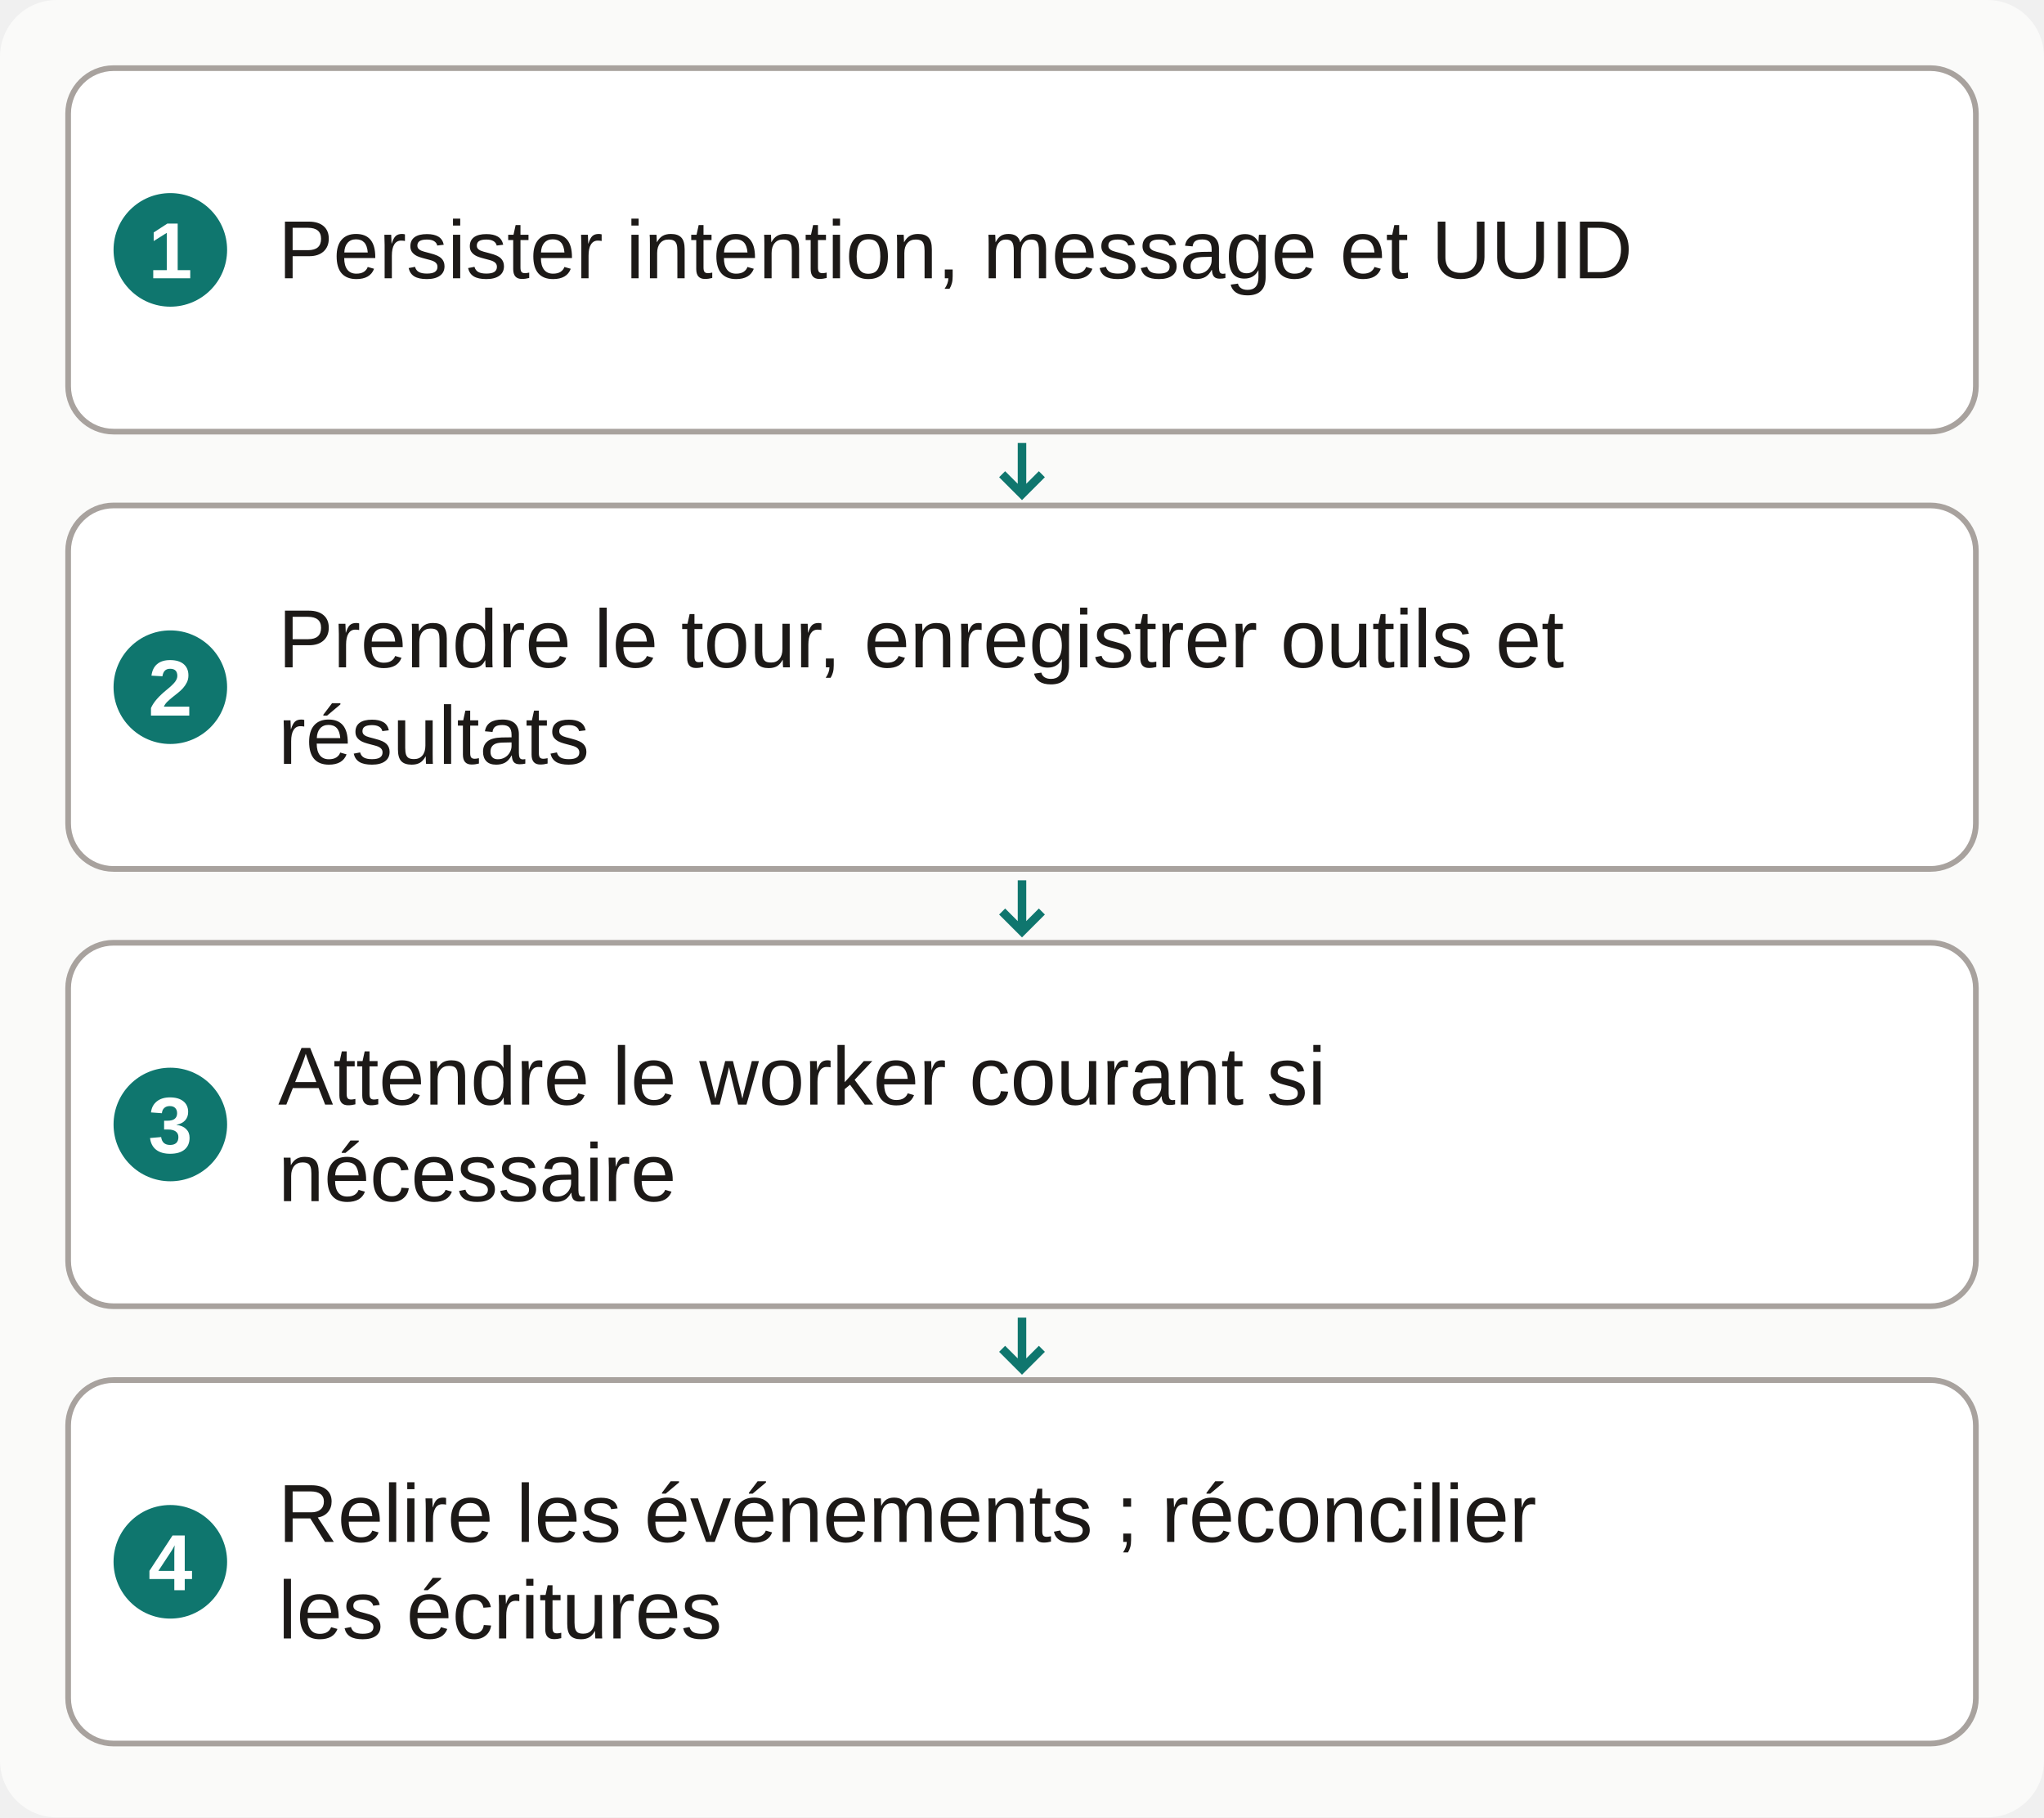
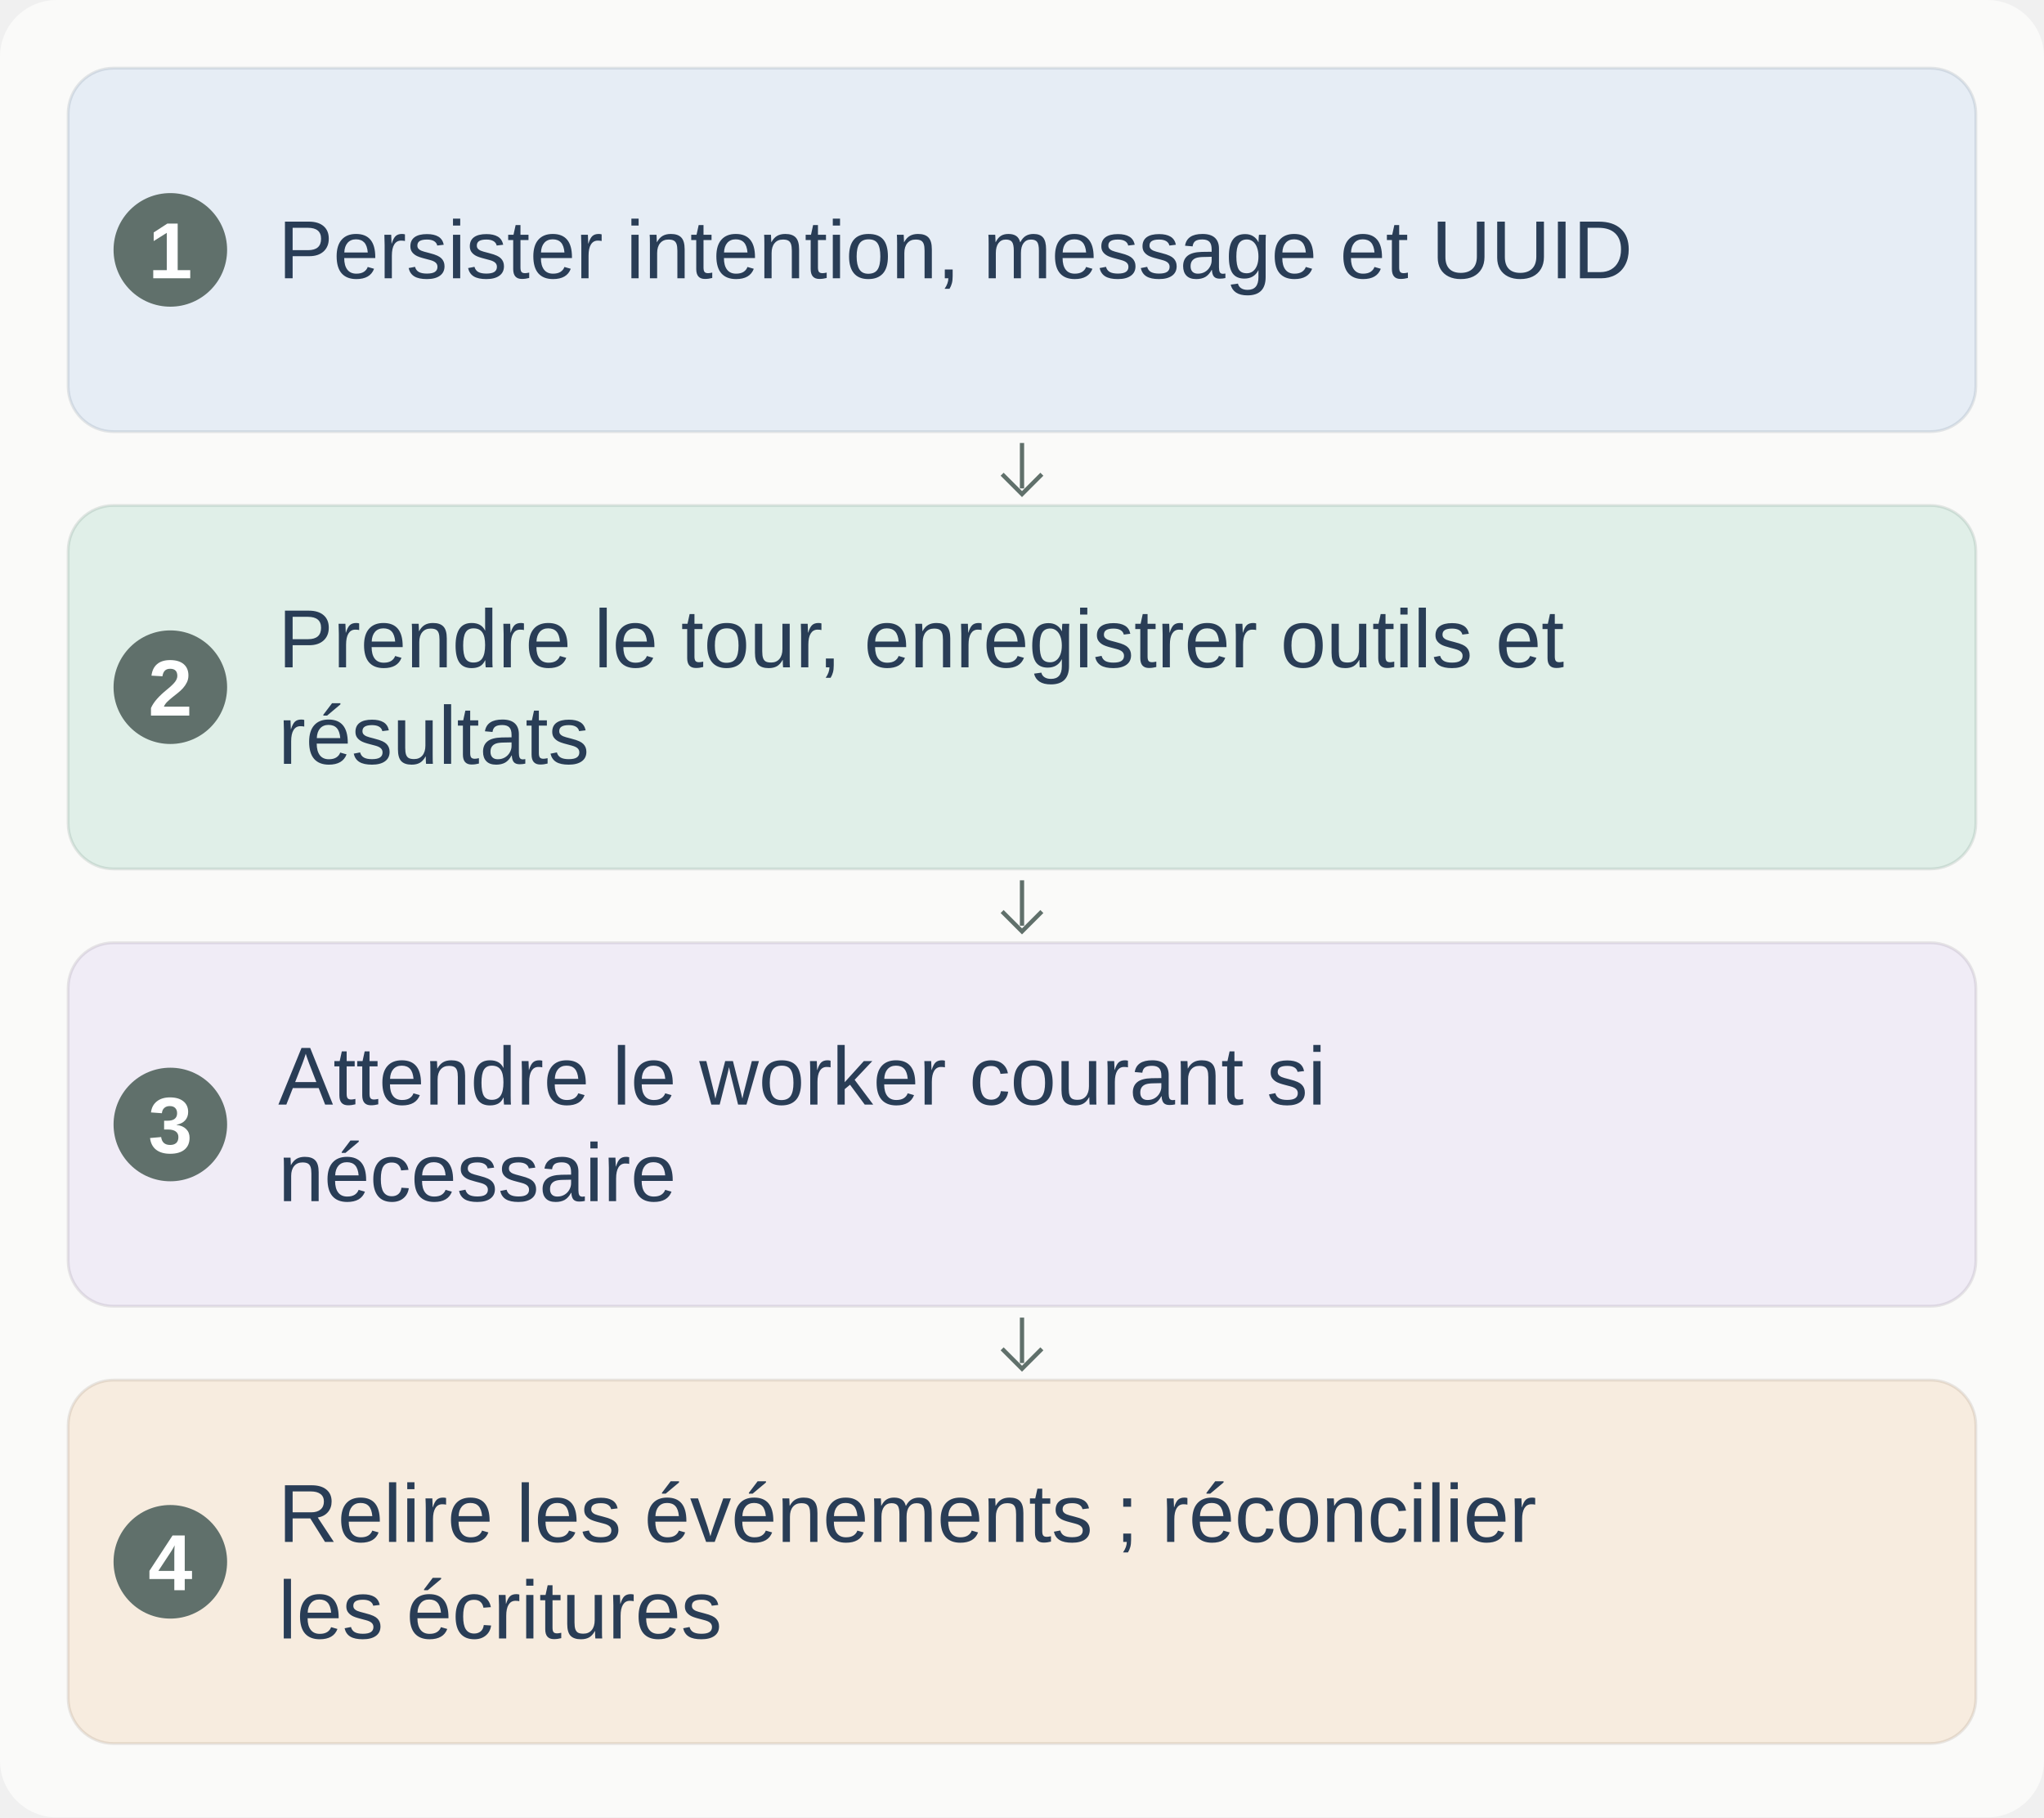
<svg xmlns="http://www.w3.org/2000/svg" width="720" height="640" viewBox="0 0 720 640" role="img" aria-labelledby="title desc">
  <rect width="720" height="640" rx="20" fill="#fafaf9" />
-   <rect x="24" y="24" width="672" height="128" rx="16" fill="#ffffff" stroke="#a8a29e" stroke-width="2" />
-   <circle cx="60" cy="88" r="20" fill="#0f766e" />
+   <rect x="24" y="24" width="672" height="128" rx="16" fill="#e6edf5" stroke="#293d56" stroke-width="1" stroke-opacity="0.12" />
+   <circle cx="60" cy="88" r="20" fill="#60706b" />
  <text x="60" y="98" text-anchor="middle" font-family="Arial, sans-serif" font-size="28" font-weight="700" fill="#ffffff">1</text>
-   <text x="98" y="98" font-family="Arial, sans-serif" font-size="29" fill="#1c1917">Persister intention, message et UUID</text>
-   <path d="M360 156v16m-7-5 7 7 7-7" fill="none" stroke="#0f766e" stroke-width="3" />
-   <rect x="24" y="178" width="672" height="128" rx="16" fill="#ffffff" stroke="#a8a29e" stroke-width="2" />
-   <circle cx="60" cy="242" r="20" fill="#0f766e" />
+   <text x="98" y="98" font-family="Arial, sans-serif" font-size="29" fill="#293d56">Persister intention, message et UUID</text>
+   <path d="M360 156v16m-7-5 7 7 7-7" fill="none" stroke="#60706b" stroke-width="1.5" />
+   <rect x="24" y="178" width="672" height="128" rx="16" fill="#e0efe8" stroke="#1e4436" stroke-width="1" stroke-opacity="0.12" />
+   <circle cx="60" cy="242" r="20" fill="#60706b" />
  <text x="60" y="252" text-anchor="middle" font-family="Arial, sans-serif" font-size="28" font-weight="700" fill="#ffffff">2</text>
-   <text x="98" y="235" font-family="Arial, sans-serif" font-size="29" fill="#1c1917">Prendre le tour, enregistrer outils et</text>
-   <text x="98" y="269" font-family="Arial, sans-serif" font-size="29" fill="#1c1917">résultats</text>
-   <path d="M360 310v16m-7-5 7 7 7-7" fill="none" stroke="#0f766e" stroke-width="3" />
-   <rect x="24" y="332" width="672" height="128" rx="16" fill="#ffffff" stroke="#a8a29e" stroke-width="2" />
-   <circle cx="60" cy="396" r="20" fill="#0f766e" />
+   <text x="98" y="235" font-family="Arial, sans-serif" font-size="29" fill="#293d56">Prendre le tour, enregistrer outils et</text>
+   <text x="98" y="269" font-family="Arial, sans-serif" font-size="29" fill="#293d56">résultats</text>
+   <path d="M360 310v16m-7-5 7 7 7-7" fill="none" stroke="#60706b" stroke-width="1.5" />
+   <rect x="24" y="332" width="672" height="128" rx="16" fill="#f0ecf6" stroke="#433352" stroke-width="1" stroke-opacity="0.12" />
+   <circle cx="60" cy="396" r="20" fill="#60706b" />
  <text x="60" y="406" text-anchor="middle" font-family="Arial, sans-serif" font-size="28" font-weight="700" fill="#ffffff">3</text>
-   <text x="98" y="389" font-family="Arial, sans-serif" font-size="29" fill="#1c1917">Attendre le worker courant si</text>
-   <text x="98" y="423" font-family="Arial, sans-serif" font-size="29" fill="#1c1917">nécessaire</text>
-   <path d="M360 464v16m-7-5 7 7 7-7" fill="none" stroke="#0f766e" stroke-width="3" />
-   <rect x="24" y="486" width="672" height="128" rx="16" fill="#ffffff" stroke="#a8a29e" stroke-width="2" />
-   <circle cx="60" cy="550" r="20" fill="#0f766e" />
+   <text x="98" y="389" font-family="Arial, sans-serif" font-size="29" fill="#293d56">Attendre le worker courant si</text>
+   <text x="98" y="423" font-family="Arial, sans-serif" font-size="29" fill="#293d56">nécessaire</text>
+   <path d="M360 464v16m-7-5 7 7 7-7" fill="none" stroke="#60706b" stroke-width="1.5" />
+   <rect x="24" y="486" width="672" height="128" rx="16" fill="#f7ecdf" stroke="#573e28" stroke-width="1" stroke-opacity="0.12" />
+   <circle cx="60" cy="550" r="20" fill="#60706b" />
  <text x="60" y="560" text-anchor="middle" font-family="Arial, sans-serif" font-size="28" font-weight="700" fill="#ffffff">4</text>
-   <text x="98" y="543" font-family="Arial, sans-serif" font-size="29" fill="#1c1917">Relire les événements ; réconcilier</text>
-   <text x="98" y="577" font-family="Arial, sans-serif" font-size="29" fill="#1c1917">les écritures</text>
+   <text x="98" y="543" font-family="Arial, sans-serif" font-size="29" fill="#293d56">Relire les événements ; réconcilier</text>
+   <text x="98" y="577" font-family="Arial, sans-serif" font-size="29" fill="#293d56">les écritures</text>
</svg>
